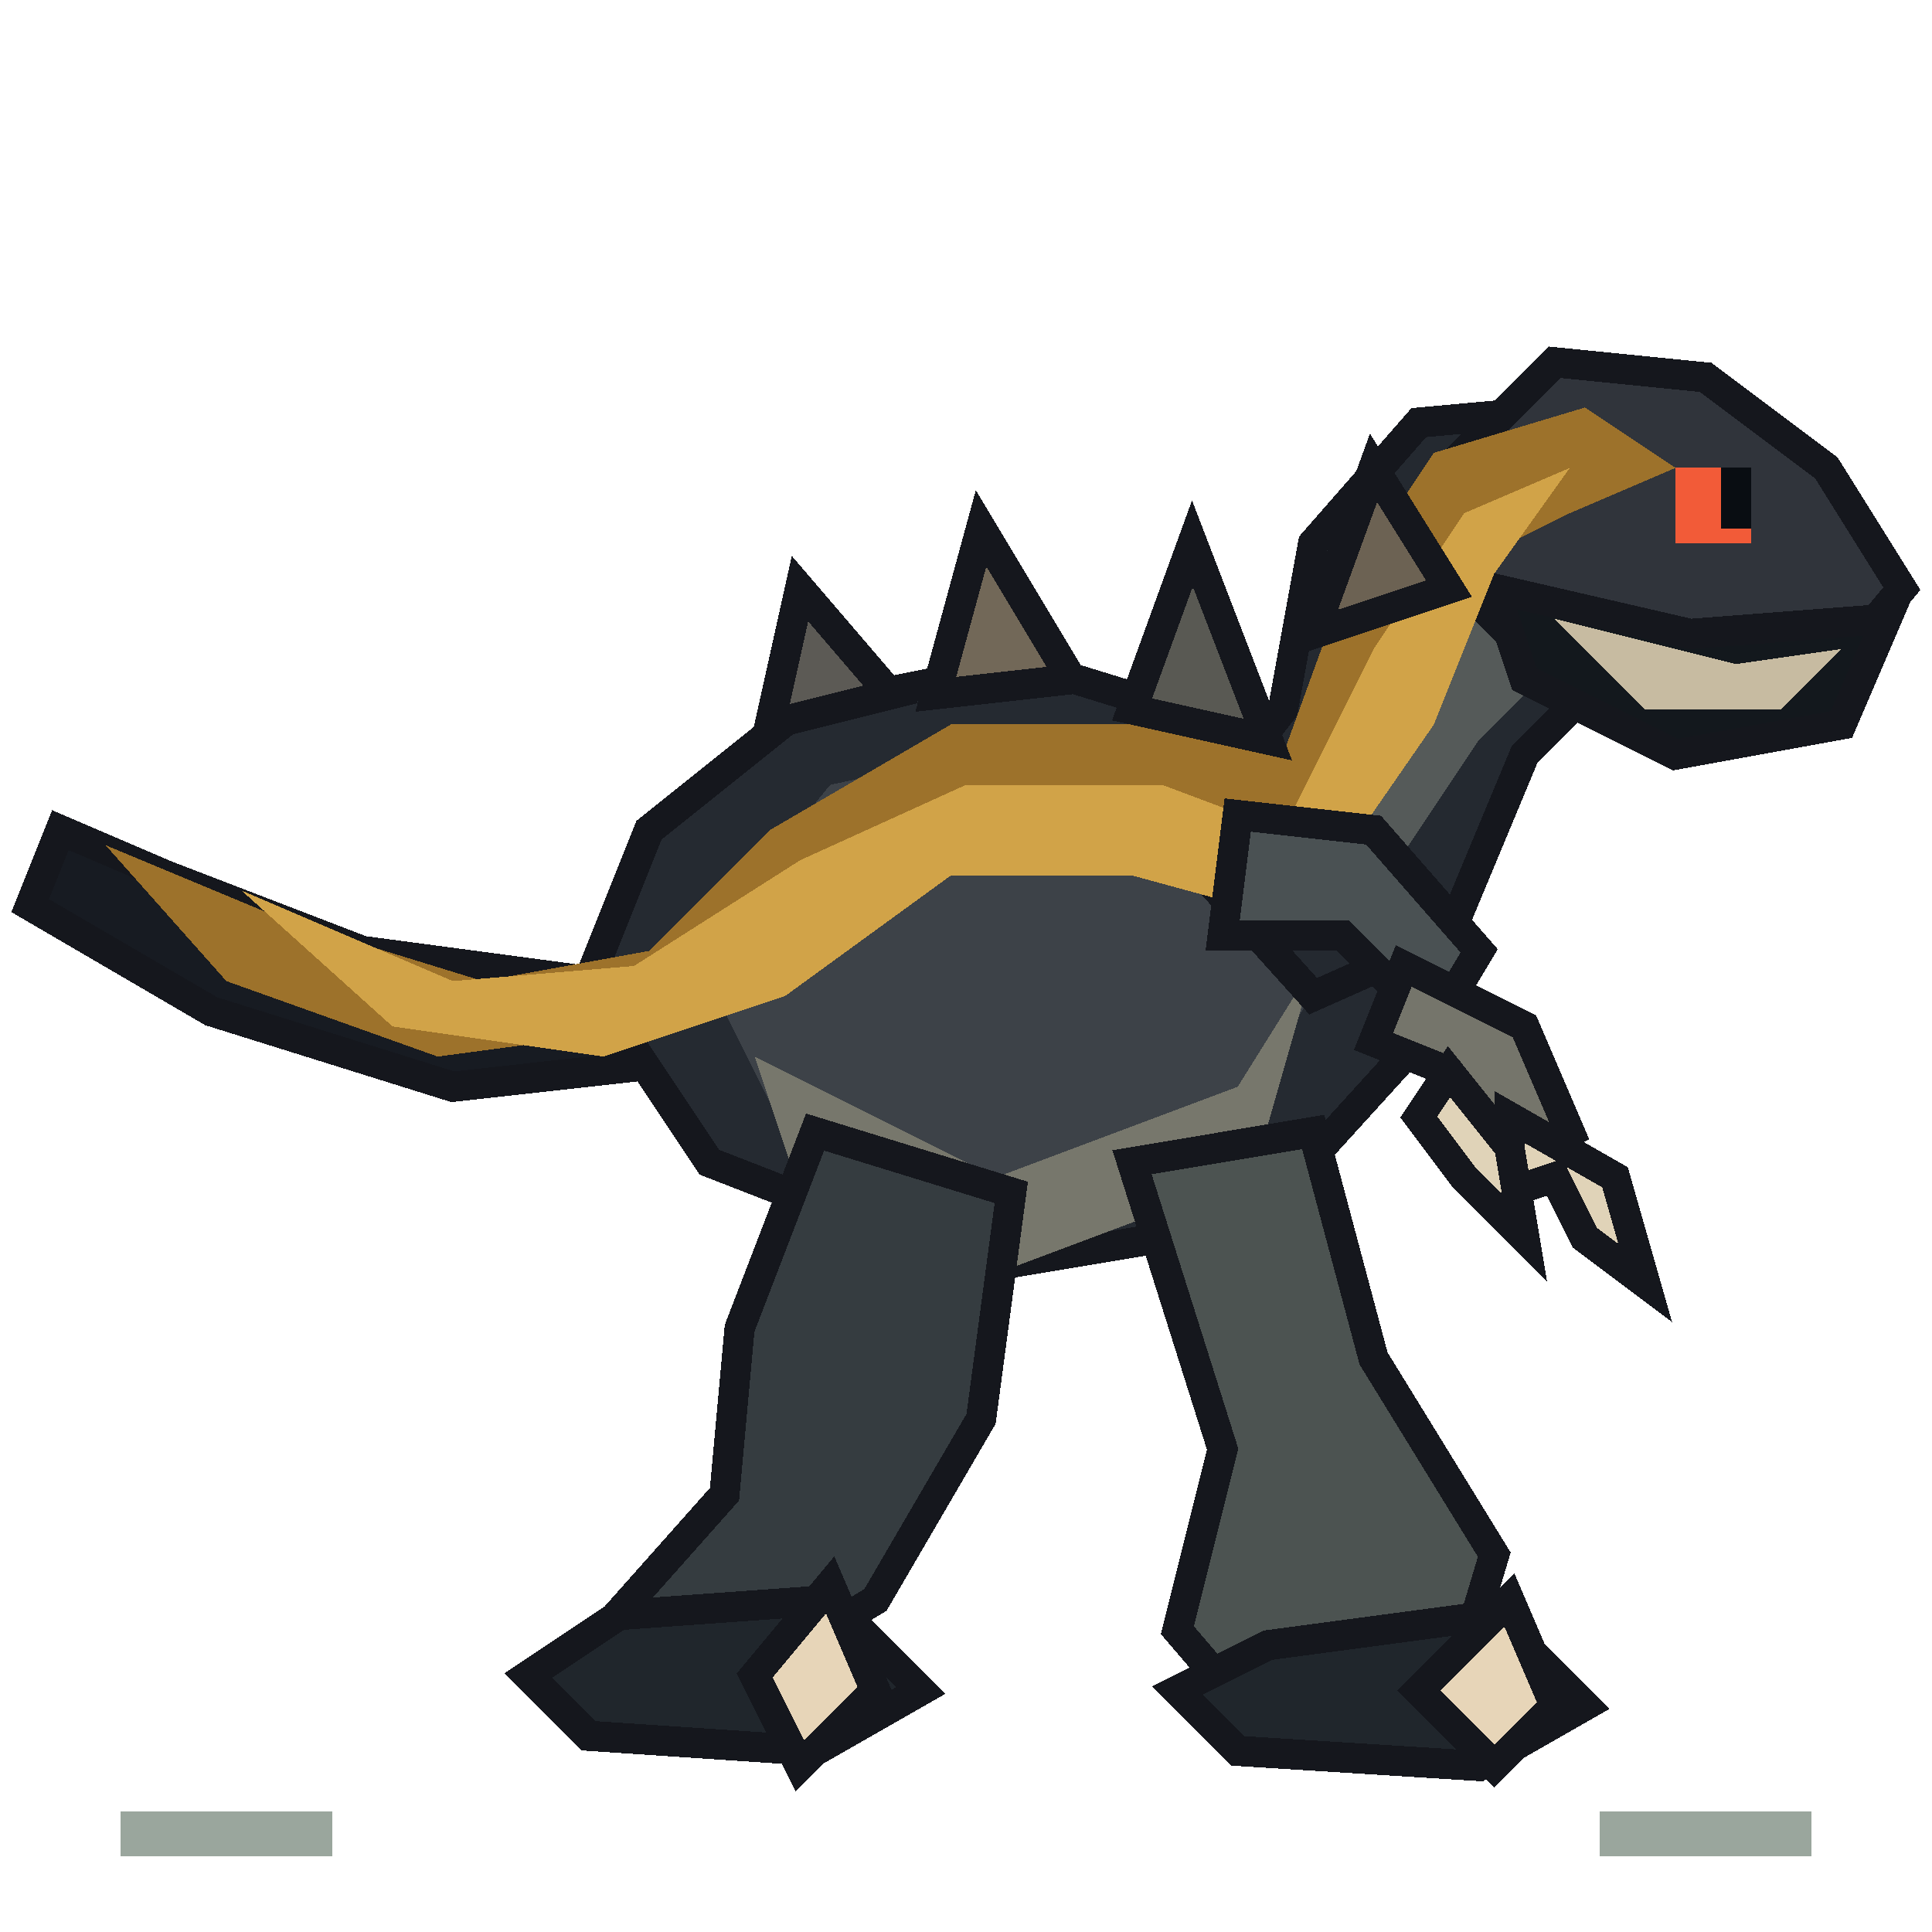
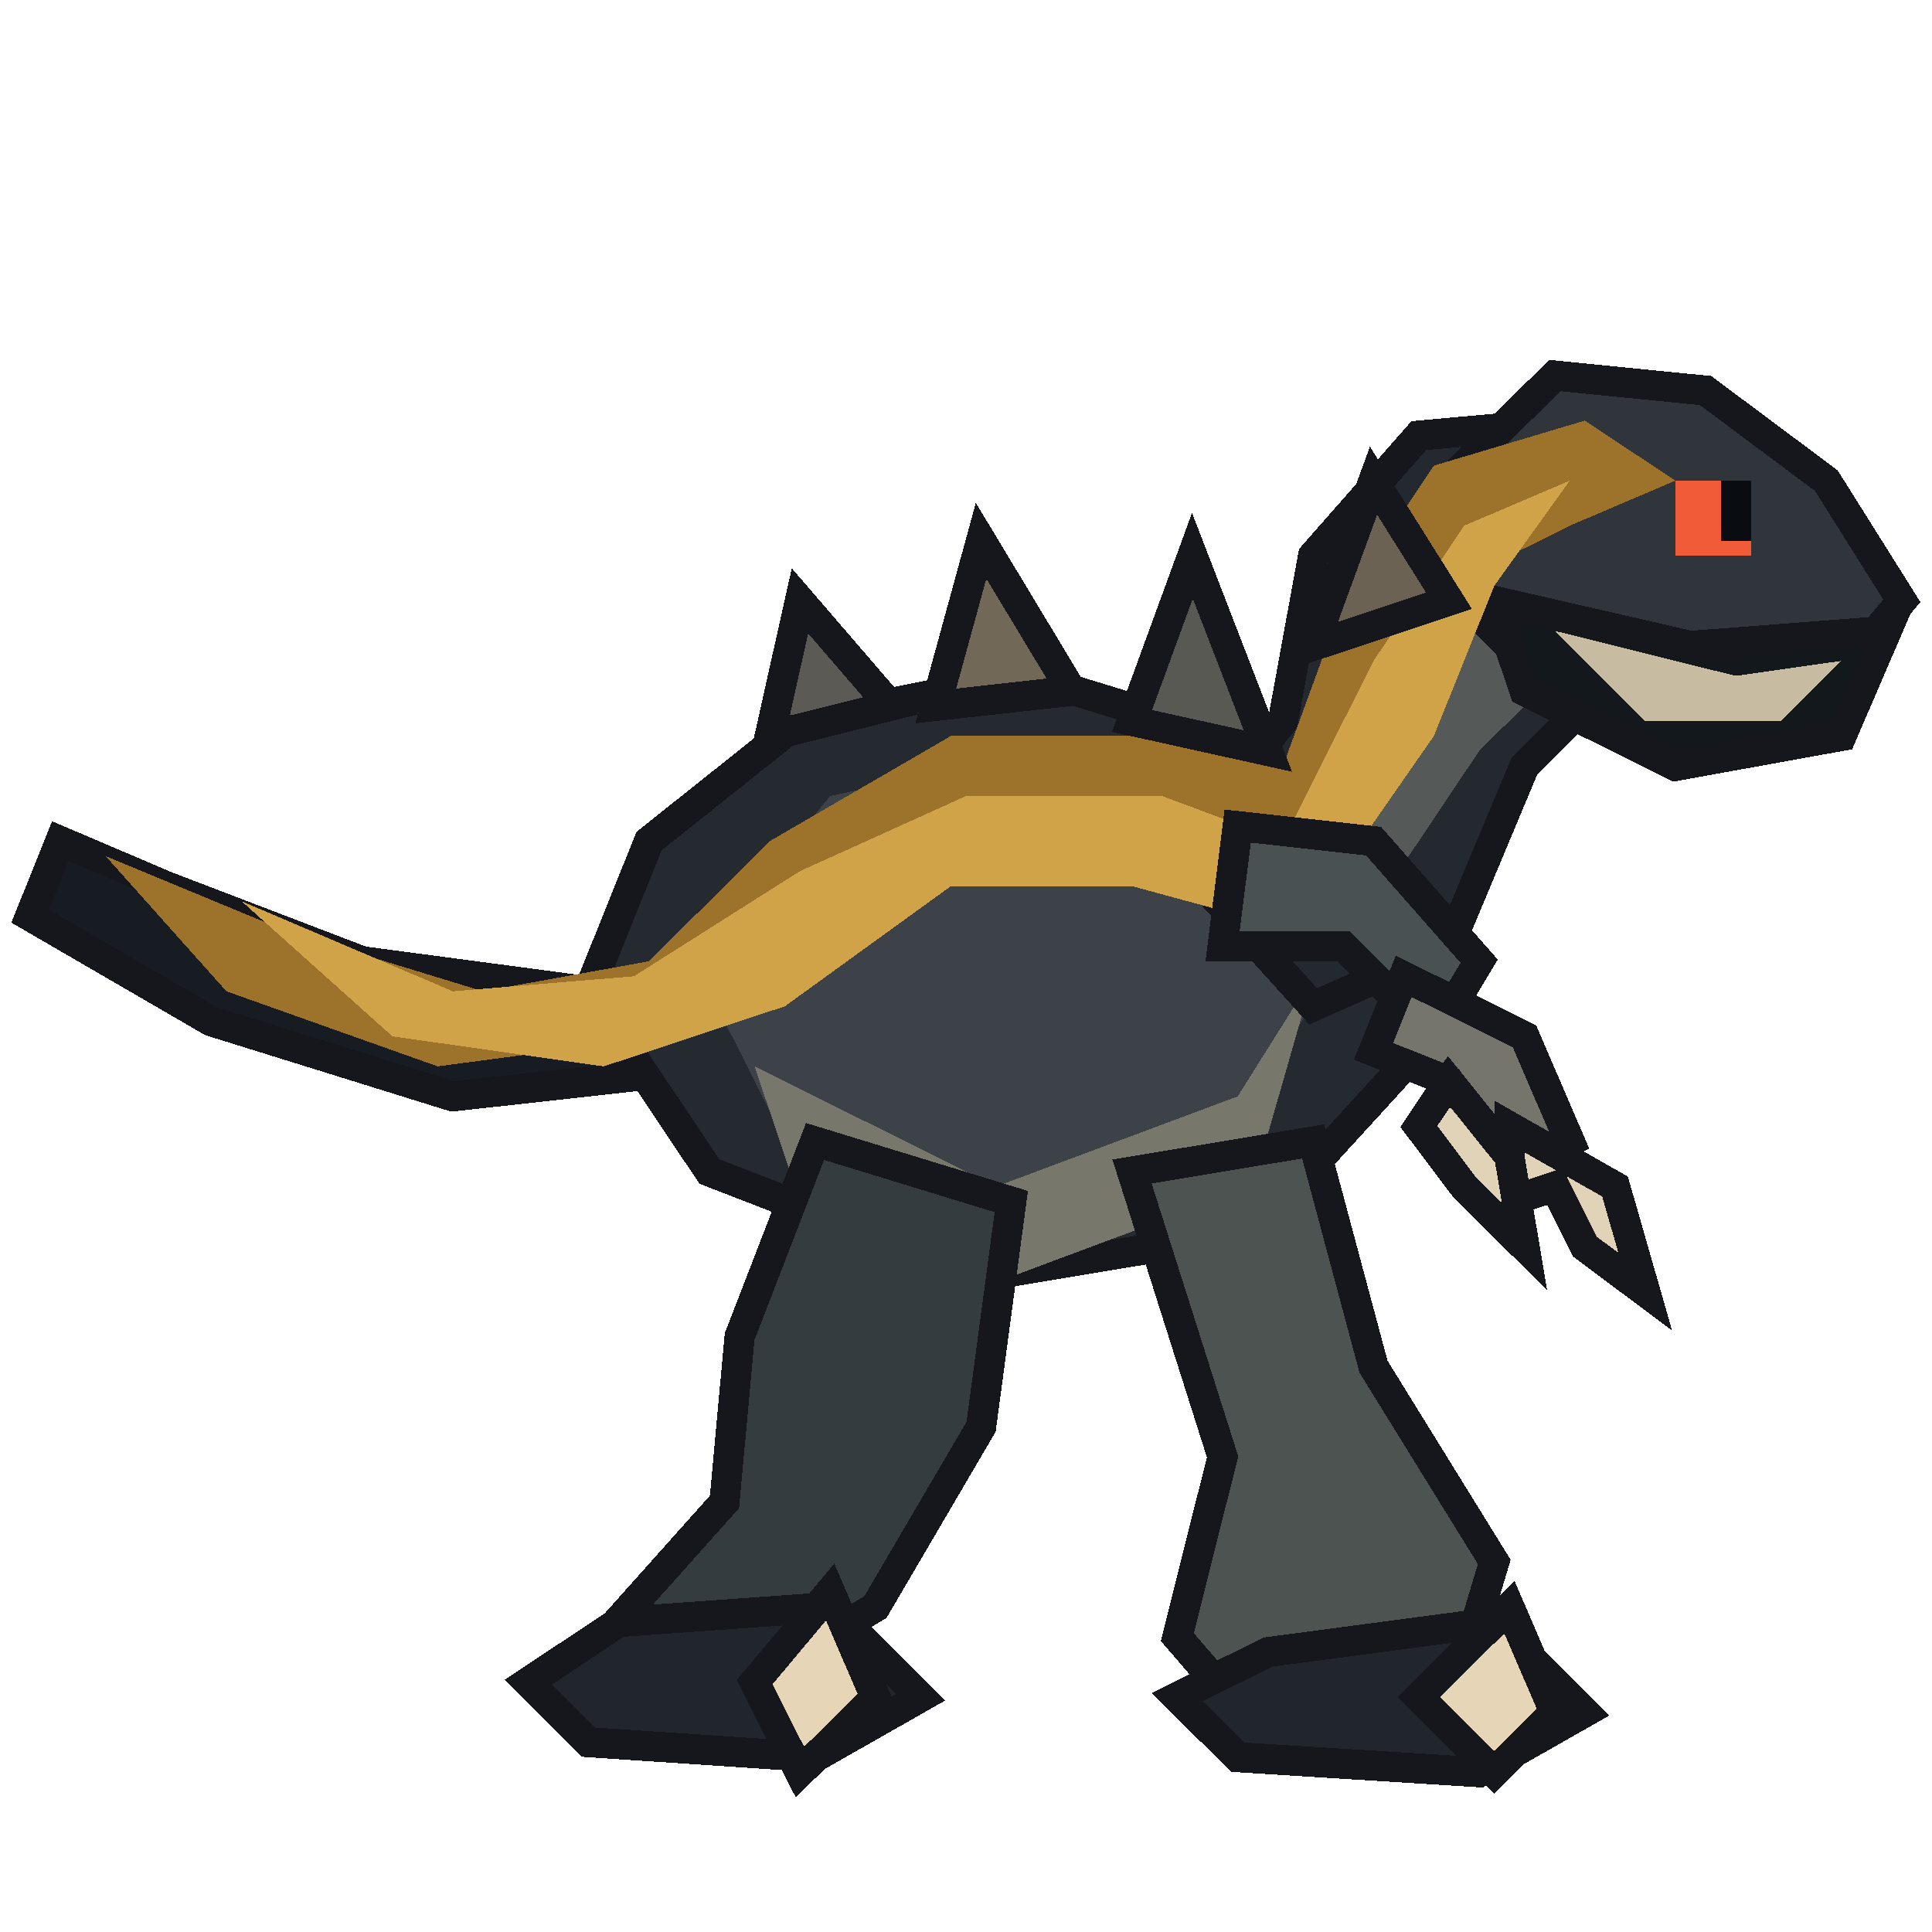
<svg xmlns="http://www.w3.org/2000/svg" data-pose="recover" viewBox="0 0 128 128" shape-rendering="crispEdges" role="img" aria-label="Indoraptor" data-character="Indoraptor" data-species="Indoraptor hybrid" data-origin="Jurassic World Fallen Kingdom" data-anatomy="lean black bipedal theropod gold dorsal stripe elongated forelimbs sickle claws">
-   <g stroke="#15171d" stroke-width="2" stroke-linejoin="miter">
-     <polygon points="54,61 39,65 24,63 11,58 4,55 2,60 14,67 30,72 48,70 61,67" fill="#171b22" />
-     <polygon points="39,65 43,55 53,47 68,44 81,48 91,56 93,70 83,81 65,84 47,77" fill="#252a31" />
-     <polygon points="46,63 55,52 69,49 83,54 88,64 81,76 65,78 51,73" fill="#3d4248" stroke="none" />
-     <polygon points="50,70 66,78 82,72 87,64 83,78 67,84 53,79" fill="#77776c" stroke="none" />
-     <polygon points="78,56 85,47 87,36 94,28 105,27 112,34 108,43 101,50 96,62 87,66" fill="#242930" />
-     <polygon points="87,49 91,38 99,31 107,33 105,42 98,49 92,58" fill="#555a59" stroke="none" />
-     <polygon points="96,31 103,24 113,25 121,31 126,39 121,45 111,46 100,42 95,37" fill="#30343b" />
-     <polygon points="99,39 112,42 125,41 122,48 111,50 101,45" fill="#13181d" />
-     <polygon points="103,41 115,44 122,43 118,47 109,47" fill="#c7bba1" stroke="none" />
-     <polygon points="7,56 19,61 32,65 43,63 51,55 63,48 77,48 85,50 89,39 95,30 105,27 111,31 104,34 98,37 93,48 86,57 75,54 63,54 53,62 44,68 29,70 15,65" fill="#9d722b" stroke="none" />
-     <polygon points="16,59 30,65 42,64 53,57 64,52 77,52 85,55 91,43 97,34 104,31 99,38 95,48 86,61 75,58 63,58 52,66 40,70 26,68" fill="#d1a348" stroke="none" />
-     <polygon points="51,48 53,39 59,46" fill="#5c5a55" />
-     <polygon points="62,46 65,35 71,45" fill="#726858" />
-     <polygon points="75,47 79,36 84,49" fill="#595953" />
-     <polygon points="87,42 91,31 96,39" fill="#6c6253" />
-     <polygon points="82,54 91,55 98,63 95,68 89,62 81,62" fill="#4a5153" />
-     <polygon points="93,64 101,68 104,75 100,77 96,71 91,69" fill="#75756b" />
-     <polygon points="100,74 107,78 109,85 105,82 103,78 100,79" fill="#e0d3b8" />
-     <polygon points="96,71 100,76 101,82 97,78 94,74" fill="#e0d3b8" />
-     <rect x="111" y="31" width="5" height="5" fill="#f25b38" stroke="none" />
-     <rect x="114" y="31" width="2" height="4" fill="#090d12" stroke="none" />
-   </g>
-   <g stroke="#15171d" stroke-width="2" stroke-linejoin="miter">
-     <polygon points="54,75 67,79 65,94 58,106 48,112 40,108 48,99 49,88" fill="#353c40" />
-     <polygon points="75,77 87,75 91,90 99,103 96,113 84,115 78,108 81,96" fill="#4c5351" />
-     <polygon points="41,107 55,106 61,112 54,116 39,115 35,111" fill="#20262c" />
-     <polygon points="84,109 99,107 105,113 98,117 82,116 78,112" fill="#20262c" />
-     <polygon points="50,111 55,105 58,112 53,117" fill="#e7d5b8" />
-     <polygon points="94,112 100,106 103,113 99,117" fill="#e7d5b8" />
-   </g>
-   <g data-motion-accent="recovery" shape-rendering="crispEdges">
-     <path d="M8 120h14v3H8zM106 120h14v3h-14z" fill="#9aa69d" />
+   <g data-pose-transform="recover" transform="translate(0 1) scale(1 .995)">
+     <g stroke="#15171d" stroke-width="2" stroke-linejoin="miter">
+       <polygon points="54,61 39,65 24,63 11,58 4,55 2,60 14,67 30,72 48,70 61,67" fill="#171b22" />
+       <polygon points="39,65 43,55 53,47 68,44 81,48 91,56 93,70 83,81 65,84 47,77" fill="#252a31" />
+       <polygon points="46,63 55,52 69,49 83,54 88,64 81,76 65,78 51,73" fill="#3d4248" stroke="none" />
+       <polygon points="50,70 66,78 82,72 87,64 83,78 67,84 53,79" fill="#77776c" stroke="none" />
+       <polygon points="78,56 85,47 87,36 94,28 105,27 112,34 108,43 101,50 96,62 87,66" fill="#242930" />
+       <polygon points="87,49 91,38 99,31 107,33 105,42 98,49 92,58" fill="#555a59" stroke="none" />
+       <polygon points="96,31 103,24 113,25 121,31 126,39 121,45 111,46 100,42 95,37" fill="#30343b" />
+       <polygon points="99,39 112,42 125,41 122,48 111,50 101,45" fill="#13181d" />
+       <polygon points="103,41 115,44 122,43 118,47 109,47" fill="#c7bba1" stroke="none" />
+       <polygon points="7,56 19,61 32,65 43,63 51,55 63,48 77,48 85,50 89,39 95,30 105,27 111,31 104,34 98,37 93,48 86,57 75,54 63,54 53,62 44,68 29,70 15,65" fill="#9d722b" stroke="none" />
+       <polygon points="16,59 30,65 42,64 53,57 64,52 77,52 85,55 91,43 97,34 104,31 99,38 95,48 86,61 75,58 63,58 52,66 40,70 26,68" fill="#d1a348" stroke="none" />
+       <polygon points="51,48 53,39 59,46" fill="#5c5a55" />
+       <polygon points="62,46 65,35 71,45" fill="#726858" />
+       <polygon points="75,47 79,36 84,49" fill="#595953" />
+       <polygon points="87,42 91,31 96,39" fill="#6c6253" />
+       <polygon points="82,54 91,55 98,63 95,68 89,62 81,62" fill="#4a5153" />
+       <polygon points="93,64 101,68 104,75 100,77 96,71 91,69" fill="#75756b" />
+       <polygon points="100,74 107,78 109,85 105,82 103,78 100,79" fill="#e0d3b8" />
+       <polygon points="96,71 100,76 101,82 97,78 94,74" fill="#e0d3b8" />
+       <rect x="111" y="31" width="5" height="5" fill="#f25b38" stroke="none" />
+       <rect x="114" y="31" width="2" height="4" fill="#090d12" stroke="none" />
+     </g>
+     <g stroke="#15171d" stroke-width="2" stroke-linejoin="miter">
+       <polygon points="54,75 67,79 65,94 58,106 48,112 40,108 48,99 49,88" fill="#353c40" />
+       <polygon points="75,77 87,75 91,90 99,103 96,113 84,115 78,108 81,96" fill="#4c5351" />
+       <polygon points="41,107 55,106 61,112 54,116 39,115 35,111" fill="#20262c" />
+       <polygon points="84,109 99,107 105,113 98,117 82,116 78,112" fill="#20262c" />
+       <polygon points="50,111 55,105 58,112 53,117" fill="#e7d5b8" />
+       <polygon points="94,112 100,106 103,113 99,117" fill="#e7d5b8" />
+     </g>
  </g>
</svg>
